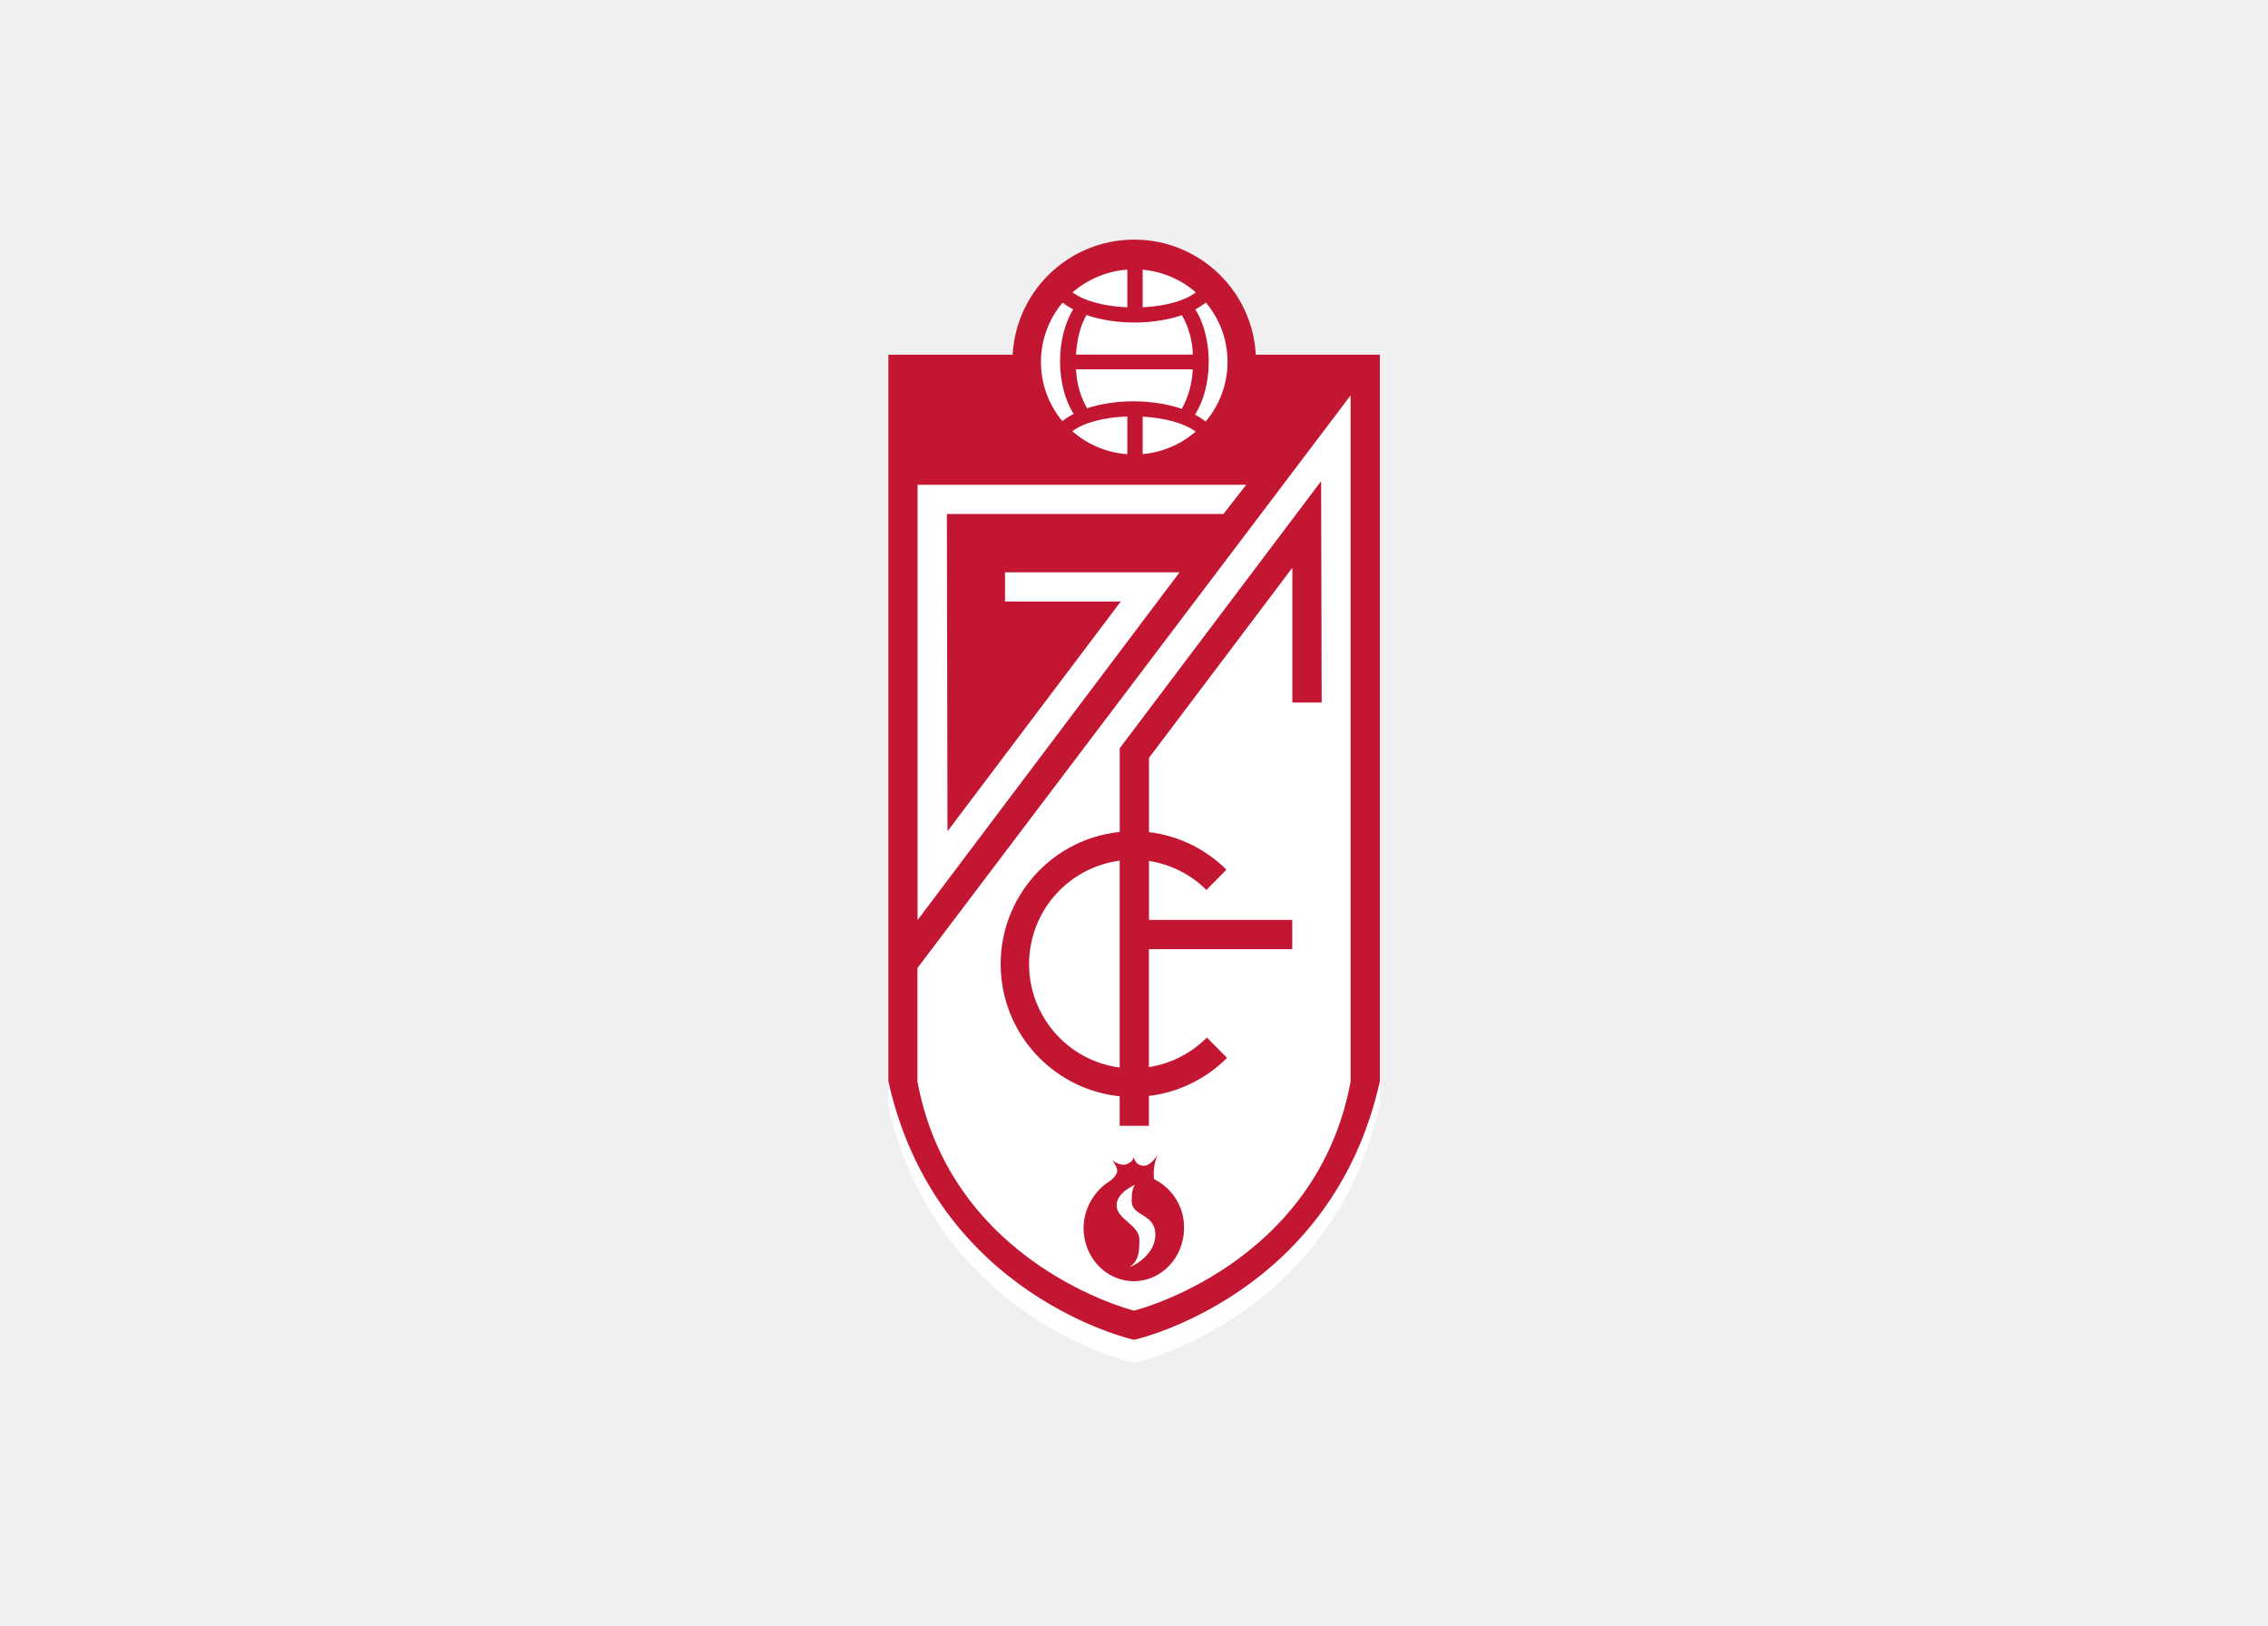
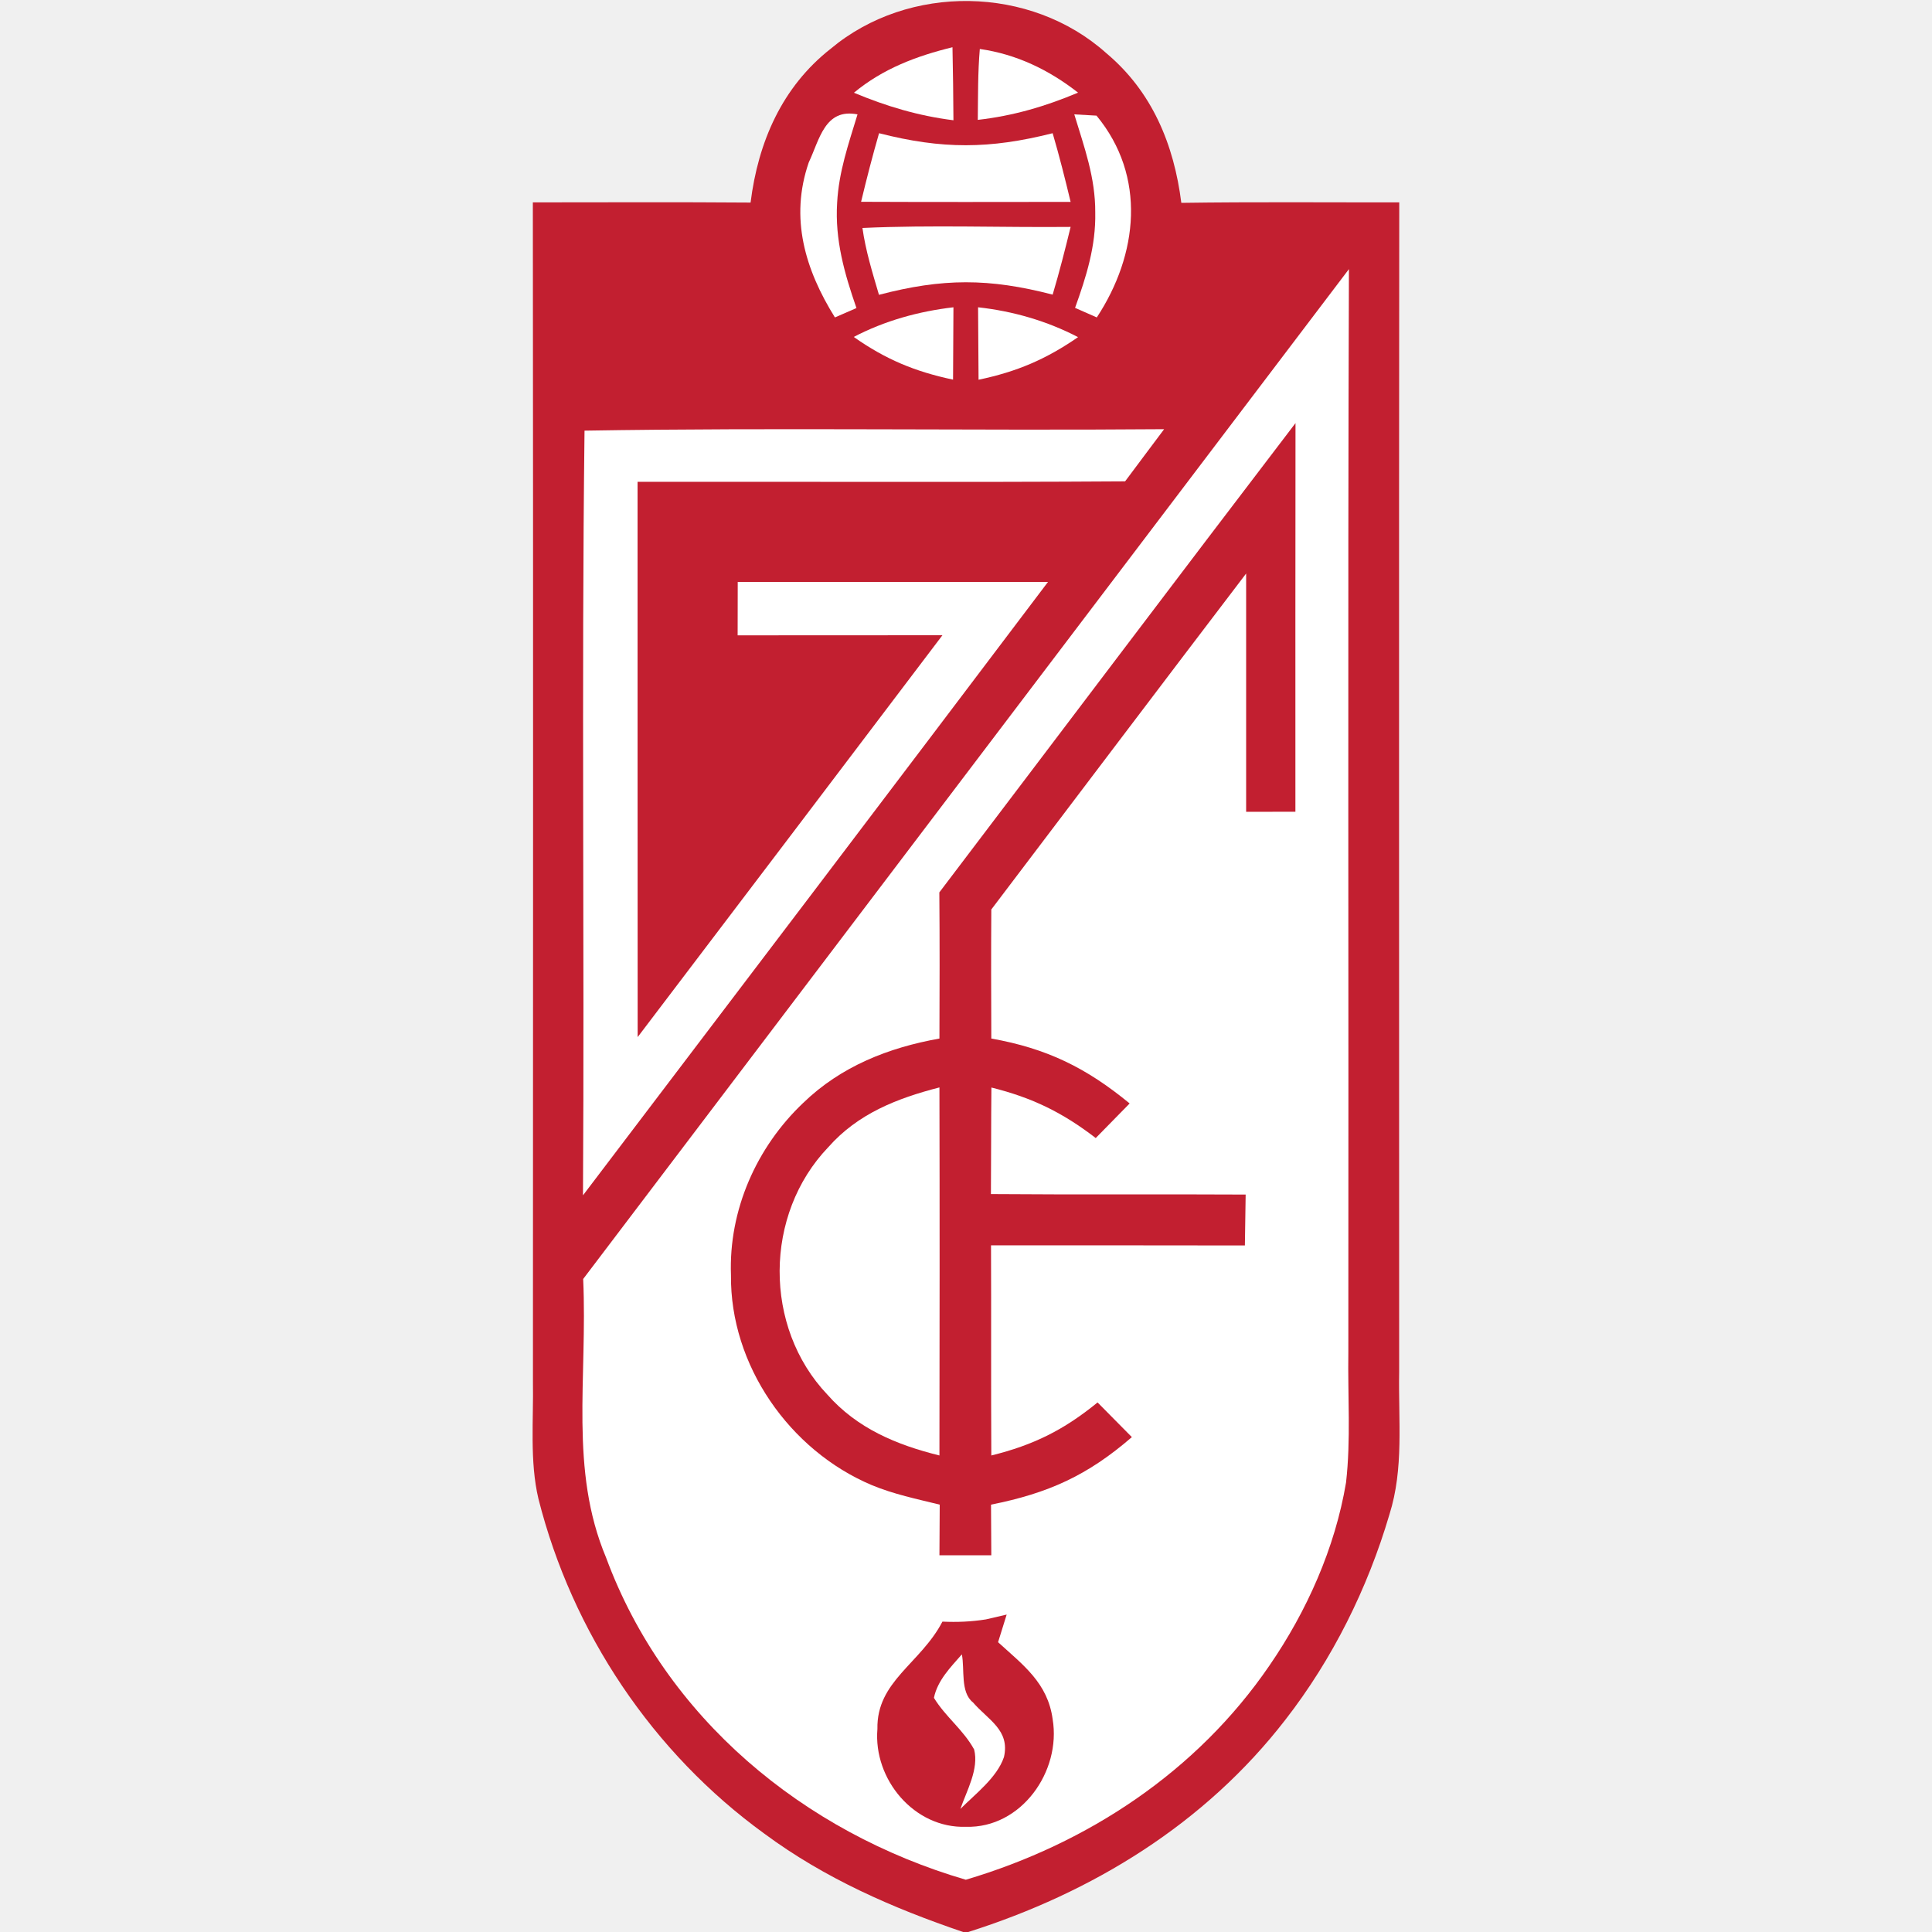
- <svg xmlns="http://www.w3.org/2000/svg" version="1.1" id="svg8" x="0px" y="0px" viewBox="0 0 976.64 700" style="enable-background:new 0 0 976.64 700;" xml:space="preserve">
-   <style type="text/css">
- 	.st0{fill:#FFFFFF;}
- 	.st1{fill:#C31632;}
- </style>
-   <path id="rect832" class="st0" d="  M489.16,113.17c27.6,0.5,50,22.1,51.5,49.6h53.5v312.78c-20.7,92.59-105.89,111.29-105.89,111.29s-85.19-18.7-105.79-111.29V162.77  h53.5C437.56,134.67,460.96,112.77,489.16,113.17L489.16,113.17z" />
-   <g>
-     <path id="path847" class="st1" d="M482.16,472v12.7h12.58v-12.85   c12.74-1.53,24.59-7.31,33.64-16.41l-8.67-8.75c-6.75,6.81-15.5,11.27-24.97,12.74v-50.79h61.73v-12.58h-61.69v-25.39   c9.36,1.45,18.02,5.82,24.73,12.5l8.6-8.75c-9-8.95-20.73-14.64-33.33-16.17v-31.96l61.73-81.85v58.02h12.62l-0.23-95.33   l-86.73,115.02v36.02c-31.44,3.3-54.25,31.46-50.95,62.9C434.04,447.94,455.28,469.18,482.16,472 M482.16,370.5v89.12   c-24.6-3.27-41.89-25.85-38.63-50.45c2.67-20.12,18.5-35.96,38.63-38.63" />
-     <path id="path851" class="st1" d="M497.64,508.03c-0.21-0.17-0.45-0.31-0.7-0.39   c-0.4-3.52,0.11-7.09,1.48-10.35c-0.2,0.39-2.97,4.61-5.78,4.61c-3.91,0-4.41-3.71-4.41-3.71s-0.39,2.19-3.24,3.09   c-2.85,0.86-6.09-1.76-6.09-1.76s2.19,2.62,2.19,4.57c0,1.95-2.77,4.18-3.16,4.38c-6.96,4.37-11.23,11.98-11.33,20.2   c0,12.66,9.65,22.93,21.64,22.93c11.96,0,21.64-10.28,21.64-22.93C509.98,520.03,505.26,512.07,497.64,508.03 M486.5,545.53   c3.67-2.81,4.14-5.86,4.14-11.96s-9.81-8.67-9.81-14.61c0-5.47,7.35-8.63,8.24-8.99l0.2-0.12l-0.2,0.08   c-0.47,0.27-1.76,1.41-1.76,7.07c0,6.95,10.2,5.24,10.2,14.57c0,9.34-10.86,14.14-11.06,13.91" />
-     <path id="path855" class="st1" d="M540.77,152.73c-1.58-28.91-26.3-51.07-55.21-49.49   c-26.71,1.46-48.03,22.79-49.49,49.49h-53.52v312.83c20.59,92.59,105.76,111.27,105.76,111.27h0.08c0,0,85.17-18.68,105.8-111.27   V152.73H540.77z M508.89,176.02c-6.25-2.15-13.56-3.24-20.86-3.24c-6.95,0-13.91,1.02-19.93,3.01c-2.9-5.14-4.52-10.9-4.73-16.8   h50.24c-0.22,5.98-1.84,11.83-4.73,17.07 M514.87,185.82c-6.4,5.54-14.38,8.93-22.82,9.69v-16.14   C501.82,179.92,510.18,182.31,514.87,185.82 M485.45,179.3v16.25c-8.76-0.63-17.07-4.1-23.68-9.88   C466.62,181.99,475.29,179.65,485.45,179.3 M519.16,181.49c-1.43-1.13-2.96-2.12-4.57-2.97c7.85-12.38,7.89-33.01,0.12-45.32   c1.68-0.86,3.2-1.88,4.57-2.93C531.75,145.08,531.7,166.73,519.16,181.49 M492.05,132.26v-16.14c8.48,0.78,16.53,4.18,22.89,9.77   c-4.61,3.56-13.05,5.94-22.89,6.41 M508.97,135.7c2.93,5.18,4.53,11.01,4.69,16.96h-50.32c0.39-6.6,1.99-12.74,4.53-17.03   C480.29,139.92,496.62,139.92,508.97,135.7 M485.45,132.3c-10.04-0.39-18.68-2.77-23.6-6.41c6.6-5.74,14.88-9.18,23.6-9.81V132.3z    M462.12,133.2c-7.62,12.46-7.5,32.94,0.23,45.01c-1.73,0.86-3.36,1.9-4.88,3.09c-12.32-14.77-12.29-36.25,0.08-50.99   C458.88,131.32,460.4,132.26,462.12,133.2 M536.63,208.72l-9.81,12.58H407.74l0.27,136.59l74.62-98.92h-49.85v-12.58h75.17   L395.12,396.13V208.72L536.63,208.72z M581.6,465.67c-14.73,79.23-93.26,98.61-93.26,98.61s-78.53-19.38-93.26-98.61v-48.91   L581.6,170.23V465.67z" />
-   </g>
+ <svg xmlns="http://www.w3.org/2000/svg" id="svg3985" height="200.0pt" width="200.0pt" viewBox="0 0 200 200" version="1.1">
+   <defs id="defs3989" />
+   <path style="fill:#ffffff;fill-opacity:0.024" id="path3953" fill="#ffffff" d="M 0.00 0.00 L 200.00 0.00 L 200.00 200.00 L 100.23 200.00 C 113.11 195.92 124.73 188.80 133.06 178.03 C 137.95 171.74 141.58 164.42 143.83 156.79 C 145.34 152.01 144.75 147.11 144.84 142.00 C 144.84 101.65 144.81 61.30 144.85 20.95 C 137.33 20.96 129.81 20.89 122.29 21.00 C 121.53 14.96 119.27 9.48 114.52 5.50 C 106.68 -1.52 94.07 -1.71 86.00 5.04 C 80.95 9.00 78.48 14.71 77.70 20.97 C 70.19 20.91 62.67 20.95 55.16 20.95 C 55.20 61.63 55.18 102.32 55.17 143.00 C 55.24 146.98 54.82 151.28 55.74 155.16 C 59.24 169.00 67.57 181.45 79.14 189.83 C 85.40 194.46 92.38 197.51 99.70 200.00 L 0.00 200.00 L 0.00 0.00 Z" />
+   <path id="path3955" fill="#c21f30" d="M 114.52 5.50 C 119.27 9.48 121.53 14.96 122.29 21.00 C 129.81 20.89 137.33 20.96 144.85 20.95 C 144.81 61.30 144.84 101.65 144.84 142.00 C 144.75 147.11 145.34 152.01 143.83 156.79 C 141.58 164.42 137.95 171.74 133.06 178.03 C 124.73 188.80 113.11 195.92 100.23 200.00 L 99.70 200.00 C 92.38 197.51 85.40 194.46 79.14 189.83 C 67.57 181.45 59.24 169.00 55.74 155.16 C 54.82 151.28 55.24 146.98 55.17 143.00 C 55.18 102.32 55.20 61.63 55.16 20.95 C 62.67 20.95 70.19 20.91 77.70 20.97 C 78.48 14.71 80.95 9.00 86.00 5.04 C 94.07 -1.71 106.68 -1.52 114.52 5.50 Z" />
+   <path id="path3957" fill="#ffffff" d="M 101.43 5.07 C 105.23 5.61 108.60 7.24 111.60 9.59 C 108.20 11.02 104.89 11.99 101.22 12.41 C 101.25 9.97 101.22 7.50 101.43 5.07 Z" />
+   <path id="path3959" fill="#ffffff" d="M 98.60 4.89 C 98.65 7.41 98.69 9.93 98.70 12.45 C 95.06 11.99 91.77 11.01 88.40 9.60 C 91.38 7.12 94.87 5.80 98.60 4.89 Z" />
+   <path id="path3961" fill="#ffffff" d="M 88.77 11.84 C 87.84 14.90 86.83 17.77 86.66 21.00 C 86.42 24.83 87.42 28.32 88.66 31.89 C 87.92 32.21 87.17 32.53 86.43 32.86 C 83.34 27.90 81.74 22.57 83.72 16.82 C 84.84 14.45 85.38 11.18 88.77 11.84 Z" />
+   <path id="path3963" fill="#ffffff" d="M 111.21 11.84 L 113.51 11.97 C 118.70 18.25 117.82 26.35 113.54 32.86 C 112.79 32.53 112.04 32.20 111.29 31.87 C 112.45 28.64 113.45 25.48 113.38 22.00 C 113.40 18.38 112.24 15.23 111.21 11.84 Z" />
+   <path id="path3965" fill="#ffffff" d="M 91.00 13.79 C 97.53 15.46 102.44 15.44 108.97 13.79 C 109.66 16.14 110.26 18.52 110.83 20.90 C 103.60 20.91 96.37 20.92 89.14 20.89 C 89.71 18.51 90.32 16.14 91.00 13.79 Z" />
+   <path id="path3967" fill="#ffffff" d="M 89.28 23.60 C 96.45 23.27 103.66 23.56 110.83 23.49 C 110.26 25.84 109.66 28.18 108.97 30.50 C 102.38 28.79 97.58 28.79 90.99 30.52 C 90.32 28.24 89.61 25.96 89.28 23.60 Z" />
+   <path id="path3969" fill="#ffffff" d="M 139.64 27.86 C 139.51 65.24 139.62 102.62 139.58 140.00 C 139.51 144.47 139.85 149.03 139.34 153.48 C 138.20 160.25 135.29 166.78 131.41 172.42 C 123.91 183.38 112.62 190.84 99.98 194.59 C 83.19 189.68 68.88 177.85 62.74 161.24 C 58.92 152.14 60.83 142.73 60.37 132.40 C 86.80 97.55 113.21 62.70 139.64 27.86 Z" />
+   <path id="path3971" fill="#ffffff" d="M 98.70 31.81 C 98.68 34.30 98.67 36.80 98.66 39.30 C 94.73 38.47 91.67 37.20 88.38 34.88 C 91.59 33.20 95.10 32.23 98.70 31.81 Z" />
+   <path id="path3973" fill="#ffffff" d="M 101.25 31.81 C 104.87 32.21 108.37 33.22 111.60 34.90 C 108.27 37.20 105.26 38.48 101.30 39.31 C 101.28 36.81 101.27 34.31 101.25 31.81 Z" />
+   <path id="path3975" fill="#ffffff" d="M 60.51 44.58 C 80.44 44.25 100.55 44.59 120.51 44.43 C 119.17 46.23 117.81 48.02 116.47 49.83 C 99.65 49.94 82.82 49.85 66.00 49.88 C 66.01 69.04 65.99 88.20 66.01 107.36 C 76.54 93.51 87.05 79.63 97.56 65.76 C 90.49 65.77 83.43 65.76 76.36 65.77 C 76.37 63.93 76.37 62.09 76.37 60.24 C 87.08 60.25 97.79 60.25 108.49 60.24 C 92.48 81.43 76.42 102.59 60.35 123.74 C 60.51 97.43 60.19 70.85 60.51 44.58 Z" />
+   <path id="path3977" fill="#c21f30" d="M 134.11 43.80 C 134.09 57.21 134.10 70.62 134.10 84.03 C 132.40 84.03 130.70 84.03 129.00 84.04 C 129.00 75.81 129.00 67.59 129.00 59.37 C 120.18 70.94 111.41 82.56 102.62 94.15 C 102.59 98.60 102.60 103.05 102.62 107.51 C 108.37 108.53 112.46 110.54 116.94 114.23 C 115.77 115.42 114.60 116.61 113.43 117.81 C 109.99 115.16 106.85 113.63 102.63 112.58 C 102.59 116.25 102.61 119.93 102.58 123.61 C 111.37 123.68 120.16 123.61 128.95 123.66 C 128.92 125.41 128.89 127.17 128.87 128.93 C 120.11 128.91 111.35 128.92 102.59 128.92 C 102.62 136.17 102.58 143.42 102.62 150.67 C 107.00 149.59 110.14 148.02 113.62 145.18 C 114.80 146.38 115.99 147.57 117.17 148.77 C 112.58 152.74 108.54 154.57 102.59 155.76 C 102.60 157.51 102.61 159.25 102.62 161.00 C 100.83 161.00 99.04 161.00 97.25 161.00 C 97.26 159.25 97.27 157.51 97.28 155.76 C 94.89 155.17 92.51 154.68 90.25 153.74 C 81.73 150.15 75.57 141.32 75.67 132.00 C 75.42 125.28 78.31 118.75 83.16 114.16 C 87.06 110.39 91.97 108.45 97.25 107.51 C 97.27 102.47 97.28 97.42 97.24 92.38 C 109.53 76.19 121.77 59.96 134.11 43.80 Z" />
+   <path id="path3979" fill="#ffffff" d="M 97.25 112.57 C 97.28 125.27 97.27 137.97 97.25 150.67 C 92.81 149.57 88.73 147.87 85.65 144.37 C 79.01 137.38 79.08 125.71 85.74 118.76 C 88.81 115.28 92.86 113.70 97.25 112.57 Z" />
+   <path id="path3981" fill="#c21f30" d="M 102.06 167.64 C 102.78 167.48 103.49 167.31 104.21 167.14 C 103.91 168.09 103.62 169.04 103.32 170.00 C 105.92 172.37 108.46 174.22 108.97 177.97 C 109.87 183.38 105.72 189.27 100.00 189.11 C 94.64 189.29 90.39 184.20 90.83 178.98 C 90.73 174.04 95.29 172.22 97.56 167.87 C 99.09 167.94 100.54 167.88 102.06 167.64 Z" />
+   <path id="path3983" fill="#ffffff" d="M 99.57 171.26 C 99.88 172.78 99.39 175.18 100.72 176.23 C 102.29 178.05 104.57 179.09 103.93 181.89 C 103.21 184.02 100.97 185.70 99.42 187.26 C 100.07 185.37 101.36 183.12 100.84 181.10 C 99.71 179.05 97.88 177.73 96.68 175.76 C 97.05 173.95 98.40 172.60 99.57 171.26 Z" />
</svg>
